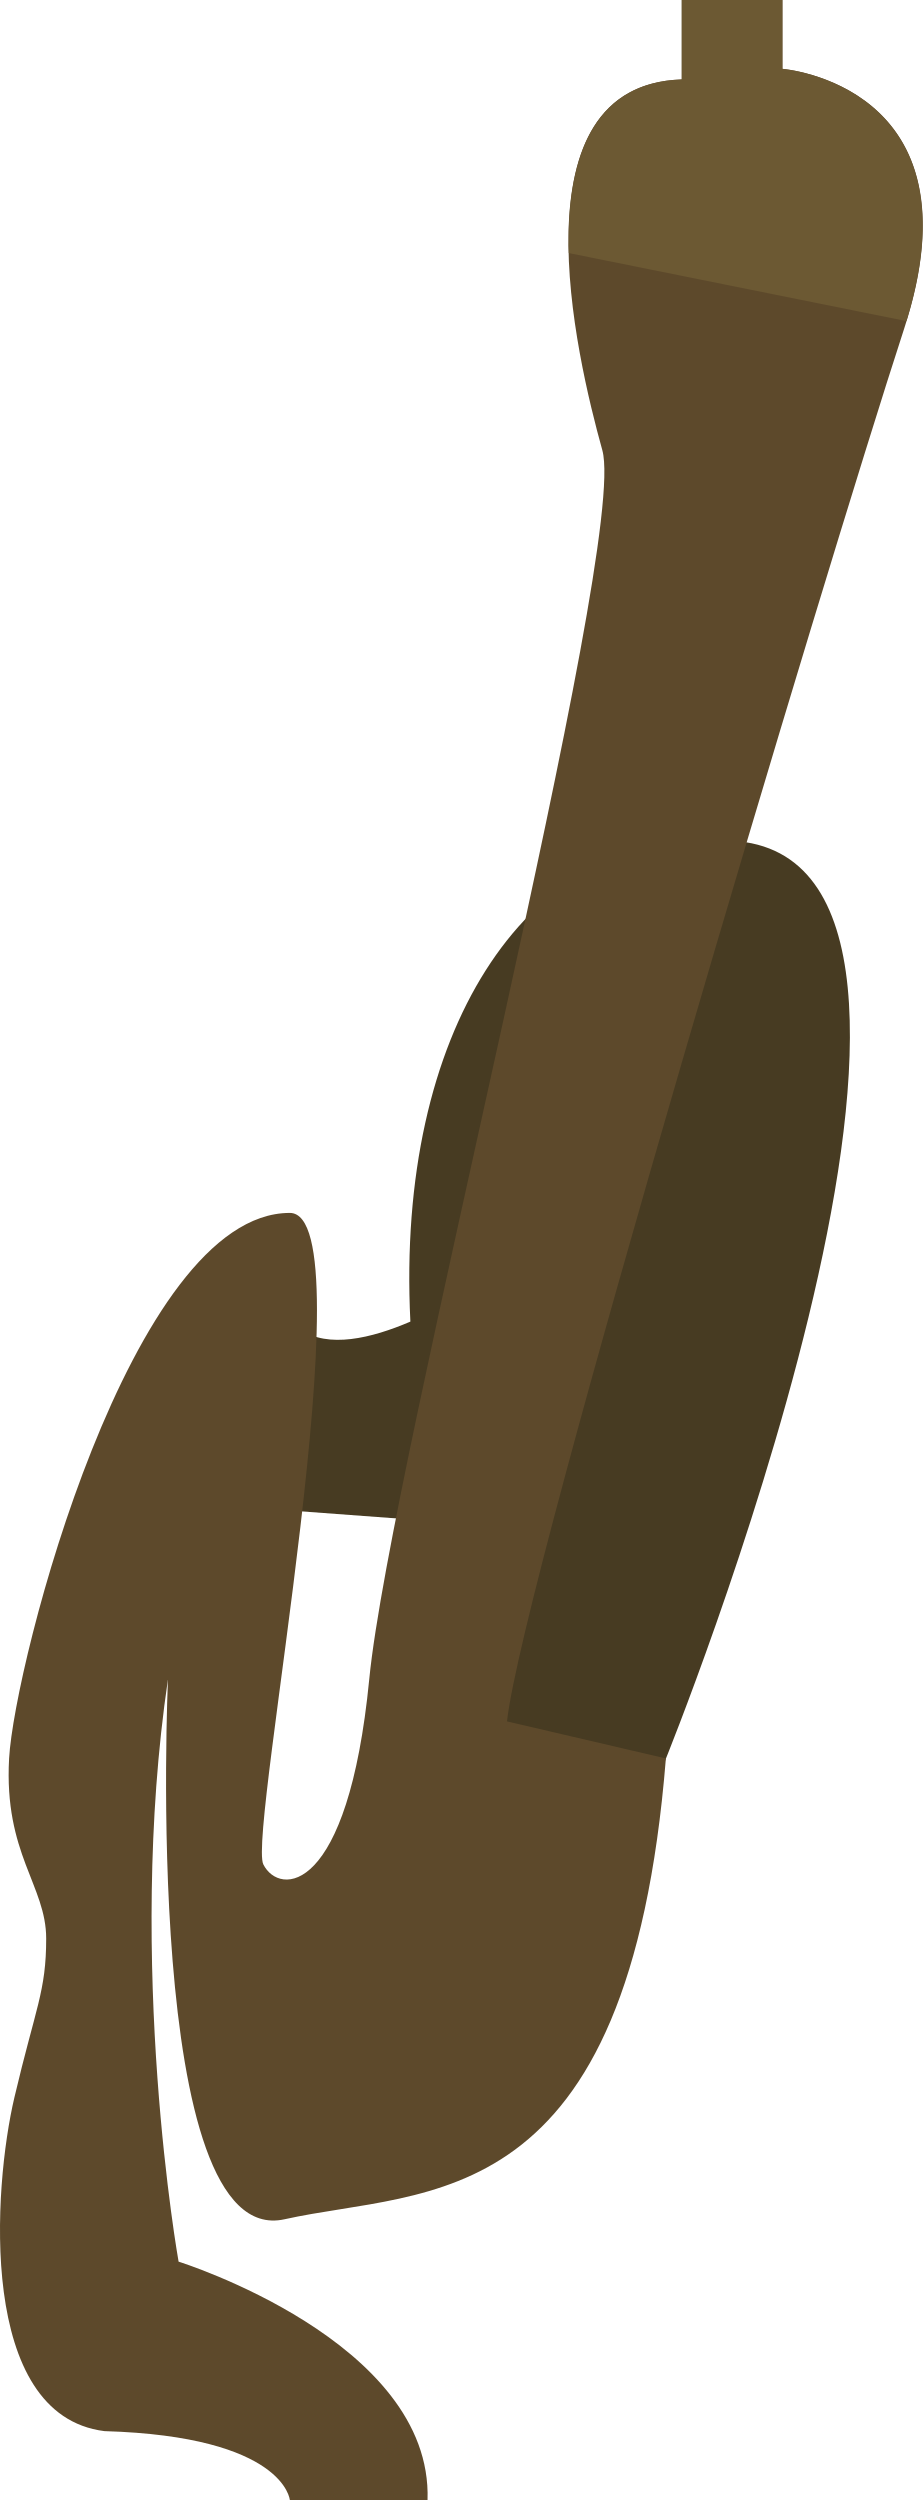
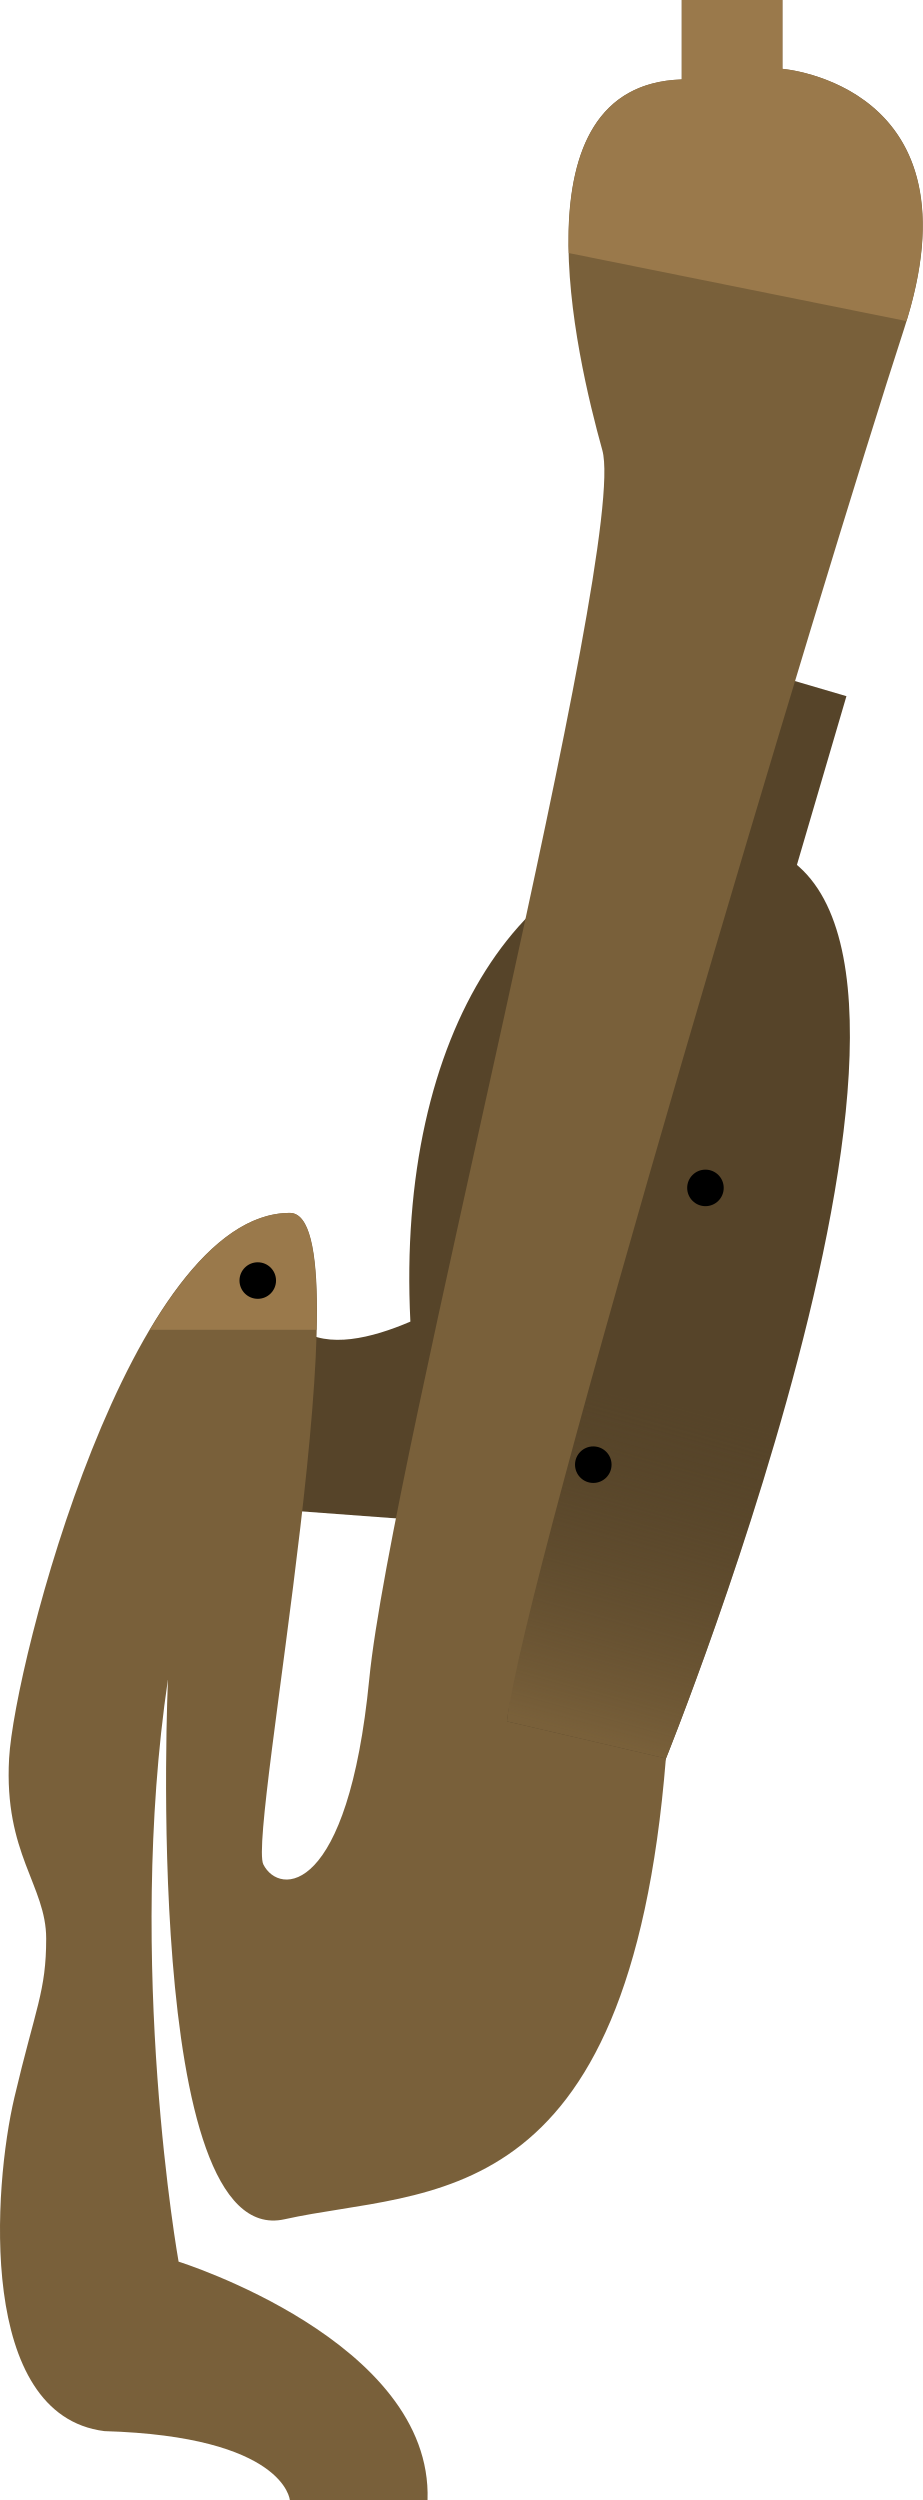
- <svg xmlns="http://www.w3.org/2000/svg" version="1.1" id="svg834" width="75.778" height="205.294" viewBox="0 0 75.778 205.294">
-   <defs id="defs838" />
+ <svg xmlns="http://www.w3.org/2000/svg" xmlns:xlink="http://www.w3.org/1999/xlink" version="1.1" id="svg834" width="75.778" height="205.294" viewBox="0 0 75.778 205.294">
+   <defs id="defs838">
+     <linearGradient id="linearGradient7345">
+       <stop style="stop-color:#79603a;stop-opacity:1" offset="0" id="stop7341" />
+       <stop style="stop-color:#564429;stop-opacity:0;" offset="1" id="stop7343" />
+     </linearGradient>
+     <linearGradient xlink:href="#linearGradient7345" id="linearGradient7347" x1="46.898" y1="142.284" x2="54.712" y2="113.853" gradientUnits="userSpaceOnUse" />
+   </defs>
  <g transform="translate(-14.04055,-13.91797)" id="g842">
-     <path id="path1409" style="fill:#473b22;fill-opacity:1;stroke:none;stroke-width:1px;stroke-linecap:butt;stroke-linejoin:miter;stroke-opacity:1" d="m 72.117,82.818 c -14.802,-0.122 -25.57,15.652 -24.377,39.627 -3.214,1.382 -6.765,2.219 -9.029,0.645 l -1.959,14.787 13.479,1 c 1.29,5.242 2.939,10.993 5.306,16.67 l 13.115,2.962 c 0,0 29.211,-71.956 6.594,-75.435 -1.06,-0.163 -2.105,-0.247 -3.129,-0.256 z" />
-     <path style="fill:#5d492b;fill-opacity:1;stroke:none;stroke-width:1px;stroke-linecap:butt;stroke-linejoin:miter;stroke-opacity:1" d="M 55.673,155.275 C 56.978,143.532 81.77,60.892 88.294,40.885 94.818,20.877 78.29,19.572 78.29,19.572 v -5.654 h -8.264 v 6.524 c -13.918,0.435 -8.699,22.617 -6.524,30.446 2.175,7.829 -17.398,83.074 -19.138,100.907 -1.74,17.833 -7.394,17.833 -8.699,15.223 -1.305,-2.61 8.699,-53.498 2.175,-53.498 -13.048,0 -22.617,36.97 -23.052,44.799 -0.435,7.829 3.045,10.439 3.045,14.788 0,4.349 -0.87,5.654 -2.61,13.048 -1.74,7.394 -3.045,26.097 7.394,27.401 14.788,0.435 15.223,5.654 15.223,5.654 h 11.309 C 49.584,206.164 28.706,199.639 28.706,199.639 c 0,0 -4.349,-24.357 -0.87,-47.844 0,0 -2.175,46.974 9.569,44.364 11.743,-2.61 28.271,0 31.316,-37.84 z" id="path1407" />
-     <path id="rect1414" style="fill:#6c5933;fill-opacity:1;stroke:none;stroke-width:7.559;stroke-linecap:round;stroke-dashoffset:37.039;stroke-opacity:1;stop-color:#000000" d="m 70.025,13.918 v 6.525 c -7.587,0.237 -9.471,6.942 -9.277,14.256 l 27.725,5.586 C 94.465,20.862 78.289,19.572 78.289,19.572 v -5.654 z" />
+     <rect style="fill:#564429;fill-opacity:1;stroke:none" id="rect9279" width="5.991" height="19.634" x="94.193" y="44.683" transform="rotate(16.35508)" />
+     <path id="path1409" style="fill:#564429;fill-opacity:1;stroke:none;stroke-width:1px;stroke-linecap:butt;stroke-linejoin:miter;stroke-opacity:1" d="m 72.117,82.818 c -14.802,-0.122 -25.57,15.652 -24.377,39.627 -3.214,1.382 -6.765,2.219 -9.029,0.645 l -1.959,14.787 13.479,1 c 1.29,5.242 2.939,10.993 5.306,16.67 l 13.115,2.962 c 0,0 29.211,-71.956 6.594,-75.435 -1.06,-0.163 -2.105,-0.247 -3.129,-0.256 z" />
+     <path id="path1409-2" style="fill:url(#linearGradient7347);fill-opacity:1;stroke:none;stroke-width:1px;stroke-linecap:butt;stroke-linejoin:miter;stroke-opacity:1" d="m 44.965,113.586 -3.332,27.771 13.047,3.045 0.014,-0.021 c 0.202,-0.498 5.129,-12.769 9.338,-27.408 z" transform="translate(14.04055,13.91797)" />
+     <path style="fill:#79603a;fill-opacity:1;stroke:none;stroke-width:1px;stroke-linecap:butt;stroke-linejoin:miter;stroke-opacity:1" d="M 55.673,155.275 C 56.978,143.532 81.77,60.892 88.294,40.885 94.818,20.877 78.29,19.572 78.29,19.572 v -5.654 h -8.264 v 6.524 c -13.918,0.435 -8.699,22.617 -6.524,30.446 2.175,7.829 -17.398,83.074 -19.138,100.907 -1.74,17.833 -7.394,17.833 -8.699,15.223 -1.305,-2.61 8.699,-53.498 2.175,-53.498 -13.048,0 -22.617,36.97 -23.052,44.799 -0.435,7.829 3.045,10.439 3.045,14.788 0,4.349 -0.87,5.654 -2.61,13.048 -1.74,7.394 -3.045,26.097 7.394,27.401 14.788,0.435 15.223,5.654 15.223,5.654 h 11.309 C 49.584,206.164 28.706,199.639 28.706,199.639 c 0,0 -4.349,-24.357 -0.87,-47.844 0,0 -2.175,46.974 9.569,44.364 11.743,-2.61 28.271,0 31.316,-37.84 z" id="path1407" />
+     <path id="path1407-6" style="fill:#9a794b;fill-opacity:1;stroke:none;stroke-width:1px;stroke-linecap:butt;stroke-linejoin:miter;stroke-opacity:1" d="m 23.799,99.602 c -4.272,0 -8.159,3.994 -11.486,9.6 h 13.674 c 0.131,-5.662 -0.388,-9.6 -2.188,-9.6 z" transform="translate(14.04055,13.91797)" />
+     <path id="rect1414" style="fill:#9a794b;fill-opacity:1;stroke:none;stroke-width:7.559;stroke-linecap:round;stroke-dashoffset:37.039;stroke-opacity:1;stop-color:#000000" d="m 70.025,13.918 v 6.525 c -7.587,0.237 -9.471,6.942 -9.277,14.256 l 27.725,5.586 C 94.465,20.862 78.289,19.572 78.289,19.572 v -5.654 z" />
+     <circle style="fill:#000000;stroke-width:0.575" id="path4290" cx="35.207" cy="119.074" r="1.5" />
+     <circle style="fill:#000000;stroke-width:0.575" id="path4290-9" cx="62.76" cy="134.194" r="1.5" />
+     <circle style="fill:#000000;stroke-width:0.575" id="path4290-9-1" cx="71.97" cy="111.466" r="1.5" />
  </g>
</svg>
